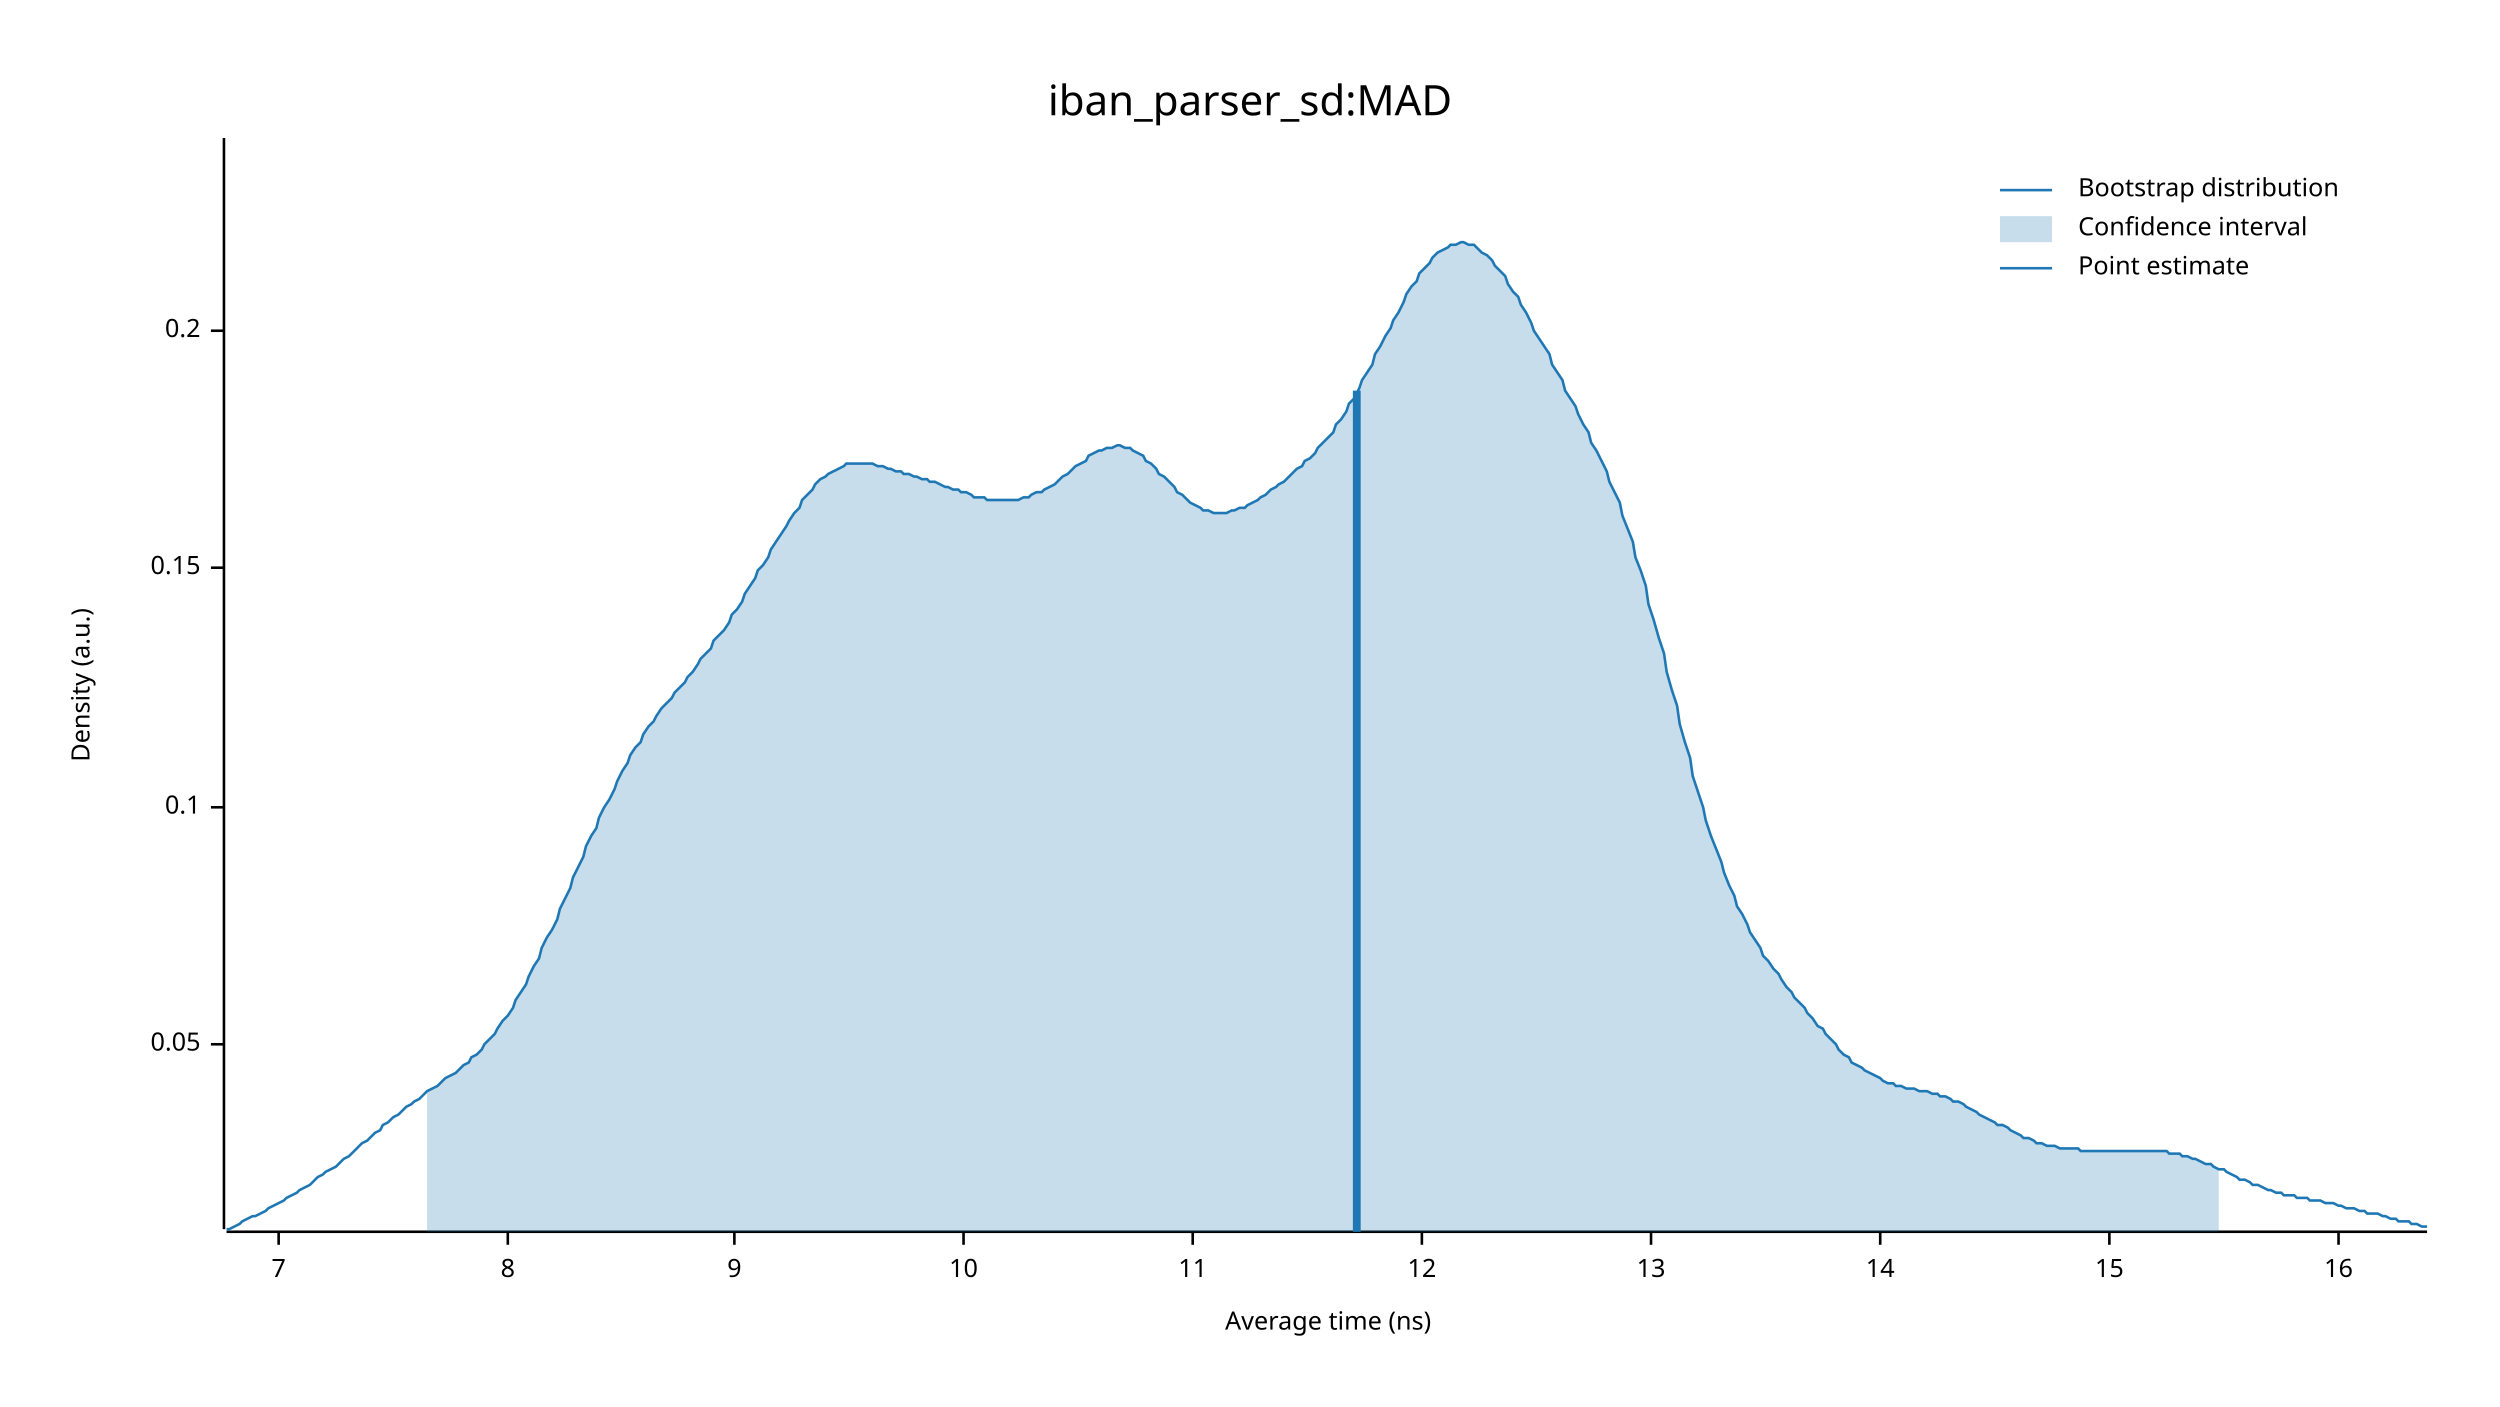
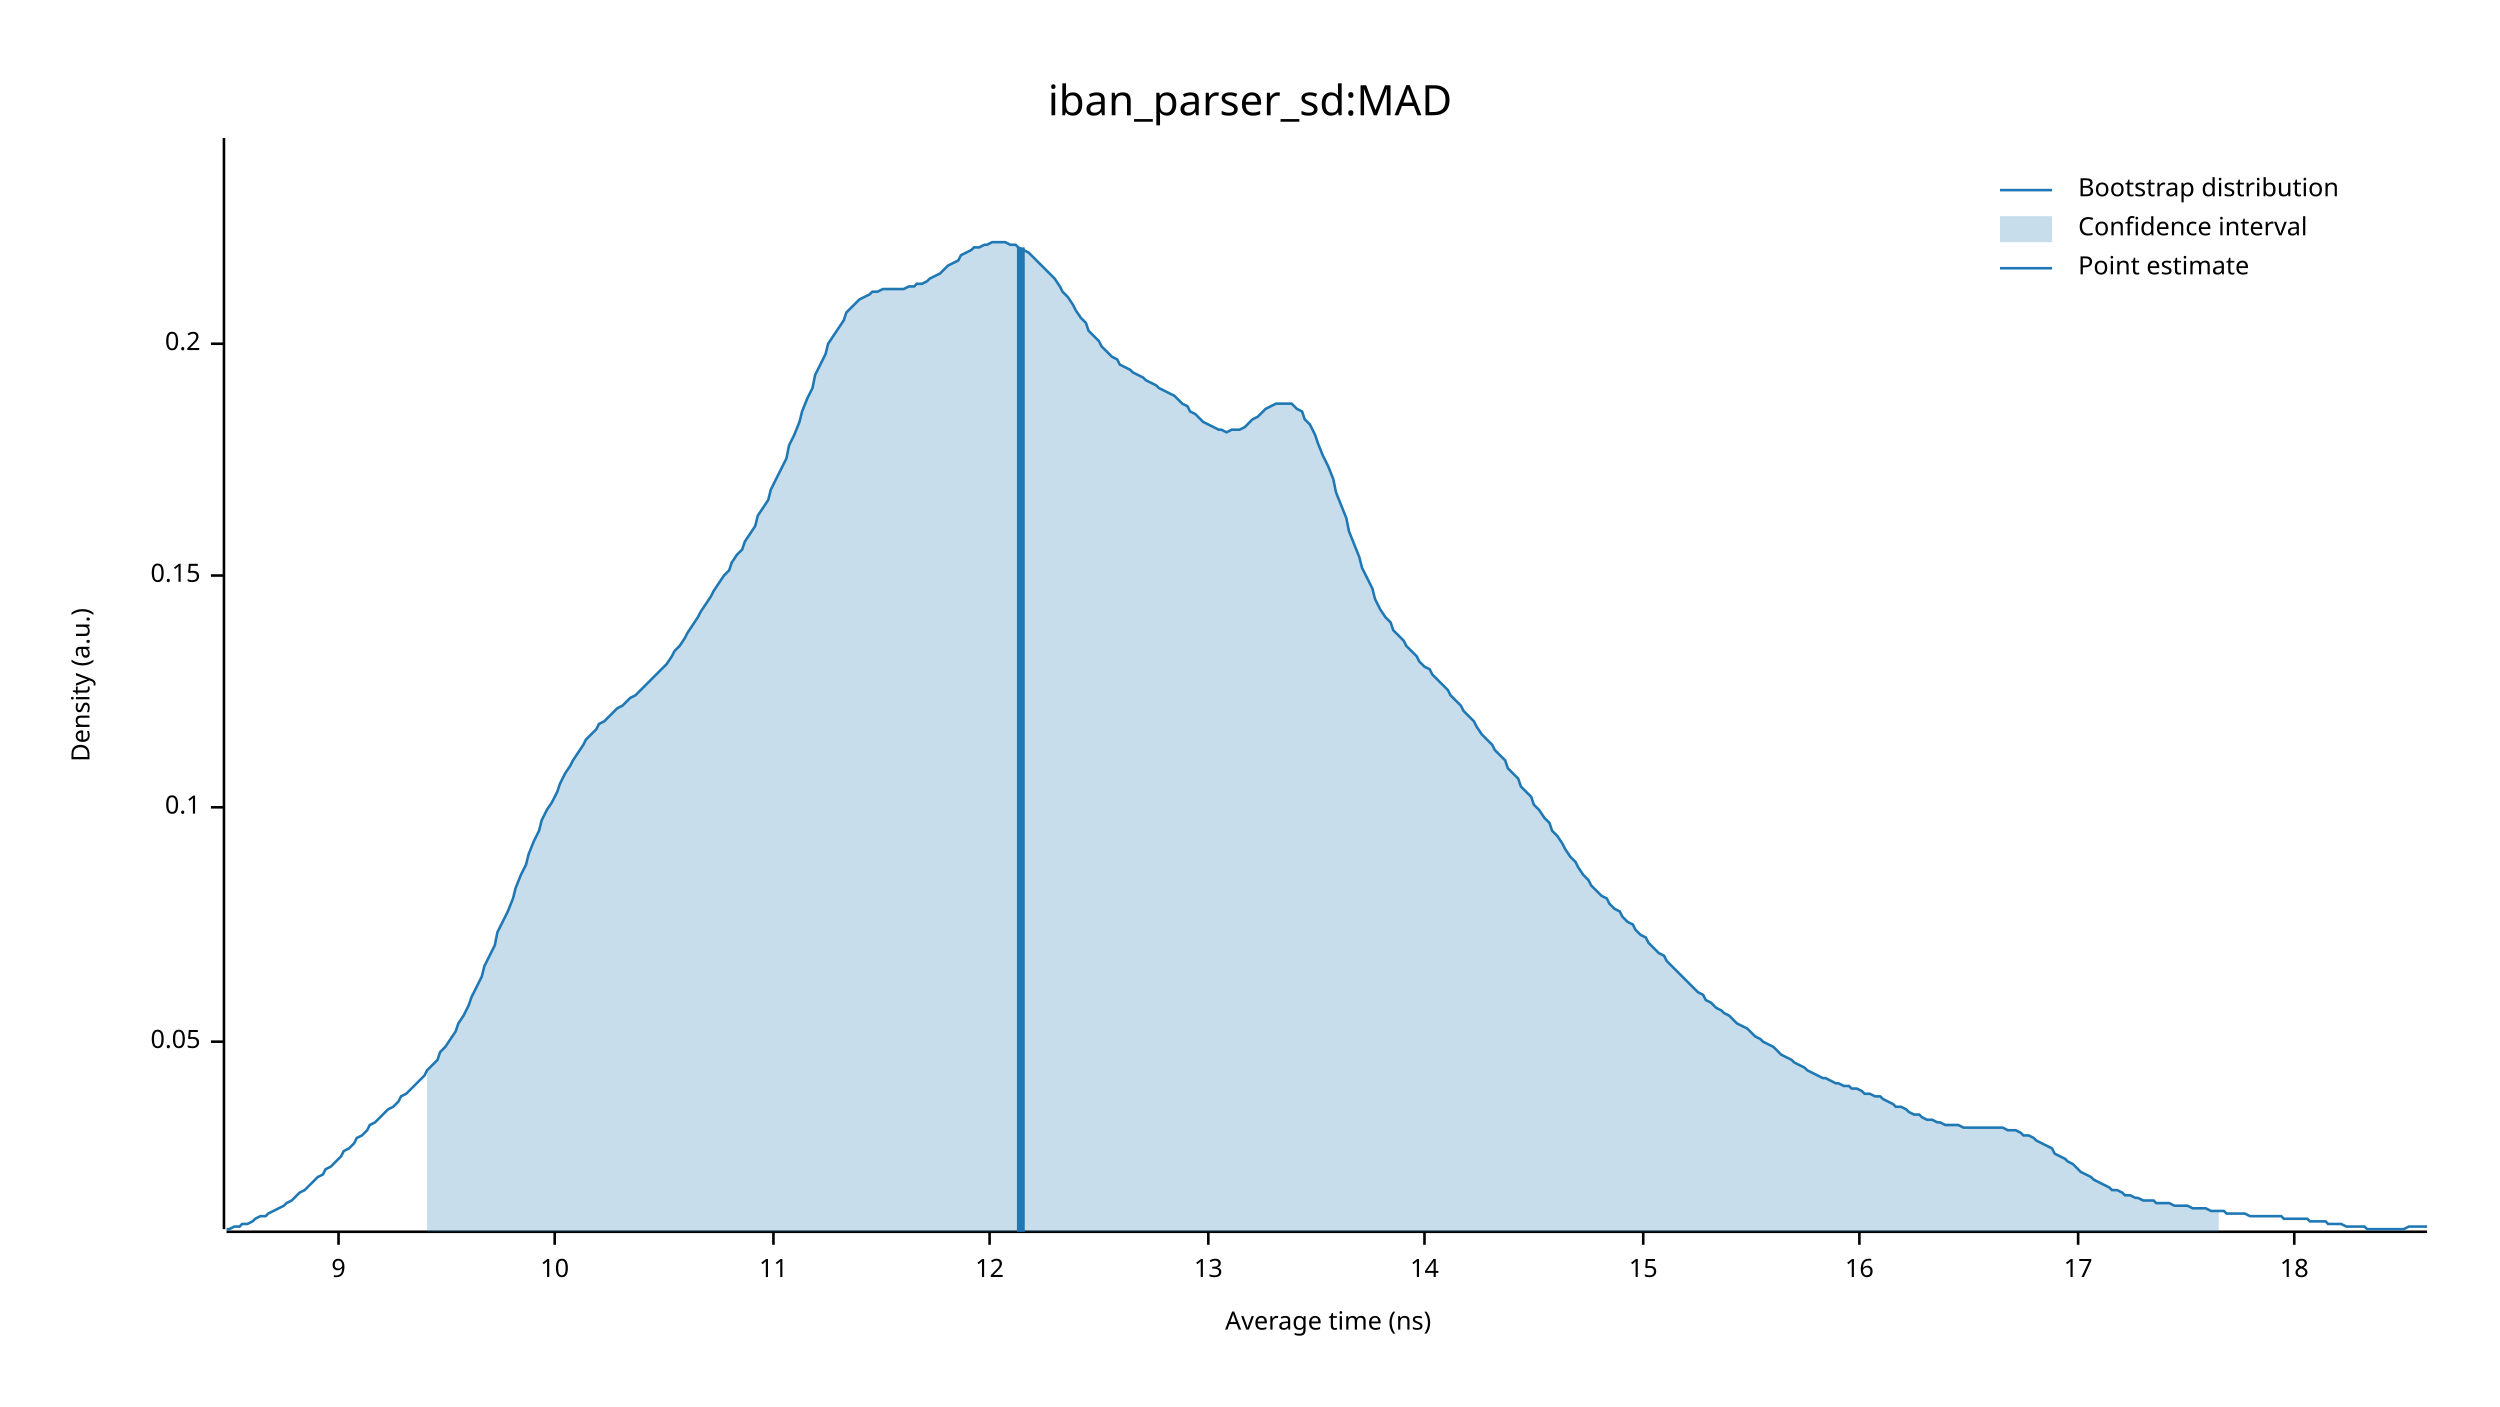
<svg xmlns="http://www.w3.org/2000/svg" width="960" height="540" viewBox="0 0 960 540">
  <text x="480" y="32" dy="0.76em" text-anchor="middle" font-family="sans-serif" font-size="16.129" opacity="1" fill="#000000">
iban_parser_sd:MAD
</text>
  <text x="27" y="263" dy="0.76em" text-anchor="middle" font-family="sans-serif" font-size="9.677" opacity="1" fill="#000000" transform="rotate(270, 27, 263)">
Density (a.u.)
</text>
  <text x="510" y="513" dy="-0.5ex" text-anchor="middle" font-family="sans-serif" font-size="9.677" opacity="1" fill="#000000">
Average time (ns)
</text>
  <polyline fill="none" opacity="1" stroke="#000000" stroke-width="1" points="86,53 86,472 " />
-   <text x="77" y="401" dy="0.5ex" text-anchor="end" font-family="sans-serif" font-size="9.677" opacity="1" fill="#000000">
+   <text x="77" y="400" dy="0.5ex" text-anchor="end" font-family="sans-serif" font-size="9.677" opacity="1" fill="#000000">
0.05
</text>
-   <polyline fill="none" opacity="1" stroke="#000000" stroke-width="1" points="81,401 86,401 " />
+   <polyline fill="none" opacity="1" stroke="#000000" stroke-width="1" points="81,400 86,400 " />
  <text x="77" y="310" dy="0.5ex" text-anchor="end" font-family="sans-serif" font-size="9.677" opacity="1" fill="#000000">
0.1
</text>
  <polyline fill="none" opacity="1" stroke="#000000" stroke-width="1" points="81,310 86,310 " />
-   <text x="77" y="218" dy="0.5ex" text-anchor="end" font-family="sans-serif" font-size="9.677" opacity="1" fill="#000000">
+   <text x="77" y="221" dy="0.5ex" text-anchor="end" font-family="sans-serif" font-size="9.677" opacity="1" fill="#000000">
0.15
</text>
-   <polyline fill="none" opacity="1" stroke="#000000" stroke-width="1" points="81,218 86,218 " />
-   <text x="77" y="127" dy="0.5ex" text-anchor="end" font-family="sans-serif" font-size="9.677" opacity="1" fill="#000000">
+   <polyline fill="none" opacity="1" stroke="#000000" stroke-width="1" points="81,221 86,221 " />
+   <text x="77" y="132" dy="0.5ex" text-anchor="end" font-family="sans-serif" font-size="9.677" opacity="1" fill="#000000">
0.2
</text>
-   <polyline fill="none" opacity="1" stroke="#000000" stroke-width="1" points="81,127 86,127 " />
+   <polyline fill="none" opacity="1" stroke="#000000" stroke-width="1" points="81,132 86,132 " />
  <polyline fill="none" opacity="1" stroke="#000000" stroke-width="1" points="87,473 932,473 " />
-   <text x="107" y="483" dy="0.76em" text-anchor="middle" font-family="sans-serif" font-size="9.677" opacity="1" fill="#000000">
- 7
- </text>
-   <polyline fill="none" opacity="1" stroke="#000000" stroke-width="1" points="107,473 107,478 " />
-   <text x="195" y="483" dy="0.76em" text-anchor="middle" font-family="sans-serif" font-size="9.677" opacity="1" fill="#000000">
- 8
- </text>
-   <polyline fill="none" opacity="1" stroke="#000000" stroke-width="1" points="195,473 195,478 " />
-   <text x="282" y="483" dy="0.76em" text-anchor="middle" font-family="sans-serif" font-size="9.677" opacity="1" fill="#000000">
+   <text x="130" y="483" dy="0.76em" text-anchor="middle" font-family="sans-serif" font-size="9.677" opacity="1" fill="#000000">
9
</text>
-   <polyline fill="none" opacity="1" stroke="#000000" stroke-width="1" points="282,473 282,478 " />
-   <text x="370" y="483" dy="0.76em" text-anchor="middle" font-family="sans-serif" font-size="9.677" opacity="1" fill="#000000">
+   <polyline fill="none" opacity="1" stroke="#000000" stroke-width="1" points="130,473 130,478 " />
+   <text x="213" y="483" dy="0.76em" text-anchor="middle" font-family="sans-serif" font-size="9.677" opacity="1" fill="#000000">
10
</text>
-   <polyline fill="none" opacity="1" stroke="#000000" stroke-width="1" points="370,473 370,478 " />
-   <text x="458" y="483" dy="0.76em" text-anchor="middle" font-family="sans-serif" font-size="9.677" opacity="1" fill="#000000">
+   <polyline fill="none" opacity="1" stroke="#000000" stroke-width="1" points="213,473 213,478 " />
+   <text x="297" y="483" dy="0.76em" text-anchor="middle" font-family="sans-serif" font-size="9.677" opacity="1" fill="#000000">
11
</text>
-   <polyline fill="none" opacity="1" stroke="#000000" stroke-width="1" points="458,473 458,478 " />
-   <text x="546" y="483" dy="0.76em" text-anchor="middle" font-family="sans-serif" font-size="9.677" opacity="1" fill="#000000">
+   <polyline fill="none" opacity="1" stroke="#000000" stroke-width="1" points="297,473 297,478 " />
+   <text x="380" y="483" dy="0.76em" text-anchor="middle" font-family="sans-serif" font-size="9.677" opacity="1" fill="#000000">
12
</text>
-   <polyline fill="none" opacity="1" stroke="#000000" stroke-width="1" points="546,473 546,478 " />
-   <text x="634" y="483" dy="0.76em" text-anchor="middle" font-family="sans-serif" font-size="9.677" opacity="1" fill="#000000">
+   <polyline fill="none" opacity="1" stroke="#000000" stroke-width="1" points="380,473 380,478 " />
+   <text x="464" y="483" dy="0.76em" text-anchor="middle" font-family="sans-serif" font-size="9.677" opacity="1" fill="#000000">
13
</text>
-   <polyline fill="none" opacity="1" stroke="#000000" stroke-width="1" points="634,473 634,478 " />
-   <text x="722" y="483" dy="0.76em" text-anchor="middle" font-family="sans-serif" font-size="9.677" opacity="1" fill="#000000">
+   <polyline fill="none" opacity="1" stroke="#000000" stroke-width="1" points="464,473 464,478 " />
+   <text x="547" y="483" dy="0.76em" text-anchor="middle" font-family="sans-serif" font-size="9.677" opacity="1" fill="#000000">
14
</text>
-   <polyline fill="none" opacity="1" stroke="#000000" stroke-width="1" points="722,473 722,478 " />
-   <text x="810" y="483" dy="0.76em" text-anchor="middle" font-family="sans-serif" font-size="9.677" opacity="1" fill="#000000">
+   <polyline fill="none" opacity="1" stroke="#000000" stroke-width="1" points="547,473 547,478 " />
+   <text x="631" y="483" dy="0.76em" text-anchor="middle" font-family="sans-serif" font-size="9.677" opacity="1" fill="#000000">
15
</text>
-   <polyline fill="none" opacity="1" stroke="#000000" stroke-width="1" points="810,473 810,478 " />
-   <text x="898" y="483" dy="0.76em" text-anchor="middle" font-family="sans-serif" font-size="9.677" opacity="1" fill="#000000">
+   <polyline fill="none" opacity="1" stroke="#000000" stroke-width="1" points="631,473 631,478 " />
+   <text x="714" y="483" dy="0.76em" text-anchor="middle" font-family="sans-serif" font-size="9.677" opacity="1" fill="#000000">
16
</text>
-   <polyline fill="none" opacity="1" stroke="#000000" stroke-width="1" points="898,473 898,478 " />
-   <polyline fill="none" opacity="1" stroke="#1F78B4" stroke-width="1" points="87,472 88,472 90,471 92,470 93,469 95,468 97,467 98,467 100,466 102,465 103,464 105,463 107,462 109,461 110,460 112,459 114,458 115,457 117,456 119,455 120,454 122,452 124,451 125,450 127,449 129,448 131,446 132,445 134,444 136,442 137,441 139,439 141,438 142,437 144,435 146,434 147,432 149,431 151,429 153,428 154,427 156,425 158,424 159,423 161,422 163,420 164,419 166,418 168,417 169,416 171,414 173,413 175,412 176,411 178,409 180,408 181,406 183,405 185,403 186,401 188,399 190,397 191,395 193,392 195,390 197,387 198,384 200,381 202,378 203,375 205,371 207,368 208,364 210,360 212,357 214,353 215,349 217,345 219,341 220,337 222,333 224,329 225,325 227,321 229,318 230,314 232,310 234,307 236,303 237,300 239,296 241,293 242,290 244,287 246,285 247,282 249,279 251,277 252,275 254,272 256,270 258,268 259,266 261,264 263,262 264,260 266,258 268,255 269,253 271,251 273,249 274,246 276,244 278,242 280,239 281,236 283,234 285,231 286,228 288,225 290,222 291,219 293,217 295,214 296,211 298,208 300,205 302,202 303,200 305,197 307,195 308,192 310,190 312,188 313,186 315,184 317,183 318,182 320,181 322,180 324,179 325,178 327,178 329,178 330,178 332,178 334,178 335,178 337,179 339,179 341,180 342,180 344,181 346,181 347,182 349,182 351,183 352,183 354,184 356,184 357,185 359,185 361,186 363,187 364,187 366,188 368,188 369,189 371,189 373,190 374,191 376,191 378,191 379,192 381,192 383,192 385,192 386,192 388,192 390,192 391,192 393,191 395,191 396,190 398,189 400,189 401,188 403,187 405,186 407,184 408,183 410,182 412,180 413,179 415,178 417,177 418,175 420,174 422,173 423,173 425,172 427,172 429,171 430,171 432,172 434,172 435,173 437,174 439,175 440,177 442,178 444,180 445,182 447,183 449,185 451,187 452,189 454,190 456,192 457,193 459,194 461,195 462,196 464,196 466,197 468,197 469,197 471,197 473,196 474,196 476,195 478,195 479,194 481,193 483,192 484,191 486,190 488,188 490,187 491,186 493,185 495,183 496,182 498,180 500,179 501,177 503,176 505,174 506,172 508,170 510,168 512,166 513,163 515,161 517,158 518,155 520,153 522,149 523,146 525,143 527,140 528,136 530,133 532,129 534,126 535,123 537,120 539,116 540,113 542,110 544,108 545,105 547,103 549,101 550,99 552,97 554,96 556,95 557,94 559,94 561,93 562,93 564,94 566,94 567,95 569,97 571,98 573,100 574,102 576,104 578,106 579,109 581,112 583,114 584,117 586,120 588,124 589,127 591,130 593,133 595,136 596,140 598,143 600,146 601,150 603,153 605,156 606,159 608,163 610,166 611,170 613,173 615,177 617,181 618,185 620,189 622,193 623,198 625,203 627,208 628,214 630,219 632,225 633,232 635,238 637,245 639,251 640,258 642,265 644,271 645,278 647,285 649,291 650,298 652,304 654,310 655,315 657,321 659,326 661,331 662,335 664,340 666,344 667,348 669,351 671,355 672,358 674,361 676,364 677,367 679,369 681,372 683,374 684,376 686,379 688,381 689,383 691,385 693,387 694,389 696,391 698,394 700,395 701,397 703,399 705,401 706,403 708,405 710,406 711,408 713,409 715,410 716,411 718,412 720,413 722,414 723,415 725,416 727,416 728,417 730,417 732,418 733,418 735,418 737,419 738,419 740,419 742,420 744,420 745,421 747,421 749,422 750,423 752,423 754,424 755,425 757,426 759,427 760,428 762,429 764,430 766,431 767,432 769,432 771,433 772,434 774,435 776,436 777,437 779,437 781,438 782,439 784,439 786,440 788,440 789,440 791,441 793,441 794,441 796,441 798,441 799,442 801,442 803,442 804,442 806,442 808,442 810,442 811,442 813,442 815,442 816,442 818,442 820,442 821,442 823,442 825,442 827,442 828,442 830,442 832,442 833,443 835,443 837,443 838,444 840,444 842,445 843,445 845,446 847,447 849,447 850,448 852,449 854,449 855,450 857,451 859,452 860,453 862,453 864,454 865,455 867,455 869,456 871,457 872,457 874,458 876,458 877,459 879,459 881,459 882,460 884,460 886,460 887,461 889,461 891,461 893,462 894,462 896,462 898,463 899,463 901,464 903,464 904,464 906,465 908,465 909,466 911,466 913,466 915,467 916,467 918,468 920,468 921,469 923,469 925,469 926,470 928,470 930,471 932,471 " />
-   <polygon opacity="0.25" fill="#1F78B4" points="164,419 166,418 168,417 169,416 171,414 173,413 175,412 176,411 178,409 180,408 181,406 183,405 185,403 186,401 188,399 190,397 191,395 193,392 195,390 197,387 198,384 200,381 202,378 203,375 205,371 207,368 208,364 210,360 212,357 214,353 215,349 217,345 219,341 220,337 222,333 224,329 225,325 227,321 229,318 230,314 232,310 234,307 236,303 237,300 239,296 241,293 242,290 244,287 246,285 247,282 249,279 251,277 252,275 254,272 256,270 258,268 259,266 261,264 263,262 264,260 266,258 268,255 269,253 271,251 273,249 274,246 276,244 278,242 280,239 281,236 283,234 285,231 286,228 288,225 290,222 291,219 293,217 295,214 296,211 298,208 300,205 302,202 303,200 305,197 307,195 308,192 310,190 312,188 313,186 315,184 317,183 318,182 320,181 322,180 324,179 325,178 327,178 329,178 330,178 332,178 334,178 335,178 337,179 339,179 341,180 342,180 344,181 346,181 347,182 349,182 351,183 352,183 354,184 356,184 357,185 359,185 361,186 363,187 364,187 366,188 368,188 369,189 371,189 373,190 374,191 376,191 378,191 379,192 381,192 383,192 385,192 386,192 388,192 390,192 391,192 393,191 395,191 396,190 398,189 400,189 401,188 403,187 405,186 407,184 408,183 410,182 412,180 413,179 415,178 417,177 418,175 420,174 422,173 423,173 425,172 427,172 429,171 430,171 432,172 434,172 435,173 437,174 439,175 440,177 442,178 444,180 445,182 447,183 449,185 451,187 452,189 454,190 456,192 457,193 459,194 461,195 462,196 464,196 466,197 468,197 469,197 471,197 473,196 474,196 476,195 478,195 479,194 481,193 483,192 484,191 486,190 488,188 490,187 491,186 493,185 495,183 496,182 498,180 500,179 501,177 503,176 505,174 506,172 508,170 510,168 512,166 513,163 515,161 517,158 518,155 520,153 522,149 523,146 525,143 527,140 528,136 530,133 532,129 534,126 535,123 537,120 539,116 540,113 542,110 544,108 545,105 547,103 549,101 550,99 552,97 554,96 556,95 557,94 559,94 561,93 562,93 564,94 566,94 567,95 569,97 571,98 573,100 574,102 576,104 578,106 579,109 581,112 583,114 584,117 586,120 588,124 589,127 591,130 593,133 595,136 596,140 598,143 600,146 601,150 603,153 605,156 606,159 608,163 610,166 611,170 613,173 615,177 617,181 618,185 620,189 622,193 623,198 625,203 627,208 628,214 630,219 632,225 633,232 635,238 637,245 639,251 640,258 642,265 644,271 645,278 647,285 649,291 650,298 652,304 654,310 655,315 657,321 659,326 661,331 662,335 664,340 666,344 667,348 669,351 671,355 672,358 674,361 676,364 677,367 679,369 681,372 683,374 684,376 686,379 688,381 689,383 691,385 693,387 694,389 696,391 698,394 700,395 701,397 703,399 705,401 706,403 708,405 710,406 711,408 713,409 715,410 716,411 718,412 720,413 722,414 723,415 725,416 727,416 728,417 730,417 732,418 733,418 735,418 737,419 738,419 740,419 742,420 744,420 745,421 747,421 749,422 750,423 752,423 754,424 755,425 757,426 759,427 760,428 762,429 764,430 766,431 767,432 769,432 771,433 772,434 774,435 776,436 777,437 779,437 781,438 782,439 784,439 786,440 788,440 789,440 791,441 793,441 794,441 796,441 798,441 799,442 801,442 803,442 804,442 806,442 808,442 810,442 811,442 813,442 815,442 816,442 818,442 820,442 821,442 823,442 825,442 827,442 828,442 830,442 832,442 833,443 835,443 837,443 838,444 840,444 842,445 843,445 845,446 847,447 849,447 850,448 852,449 852,473 164,473 " />
-   <polyline fill="none" opacity="1" stroke="#1F78B4" stroke-width="3" points="521,473 521,150 " />
+   <polyline fill="none" opacity="1" stroke="#000000" stroke-width="1" points="714,473 714,478 " />
+   <text x="798" y="483" dy="0.76em" text-anchor="middle" font-family="sans-serif" font-size="9.677" opacity="1" fill="#000000">
+ 17
+ </text>
+   <polyline fill="none" opacity="1" stroke="#000000" stroke-width="1" points="798,473 798,478 " />
+   <text x="881" y="483" dy="0.76em" text-anchor="middle" font-family="sans-serif" font-size="9.677" opacity="1" fill="#000000">
+ 18
+ </text>
+   <polyline fill="none" opacity="1" stroke="#000000" stroke-width="1" points="881,473 881,478 " />
+   <polyline fill="none" opacity="1" stroke="#1F78B4" stroke-width="1" points="87,472 88,472 90,471 92,471 93,470 95,470 97,469 98,468 100,467 102,467 103,466 105,465 107,464 109,463 110,462 112,461 114,459 115,458 117,457 119,455 120,454 122,452 124,451 125,449 127,448 129,446 131,444 132,442 134,441 136,439 137,437 139,436 141,434 142,432 144,431 146,429 147,428 149,426 151,425 153,423 154,421 156,420 158,418 159,417 161,415 163,413 164,411 166,409 168,407 169,404 171,402 173,399 175,396 176,393 178,390 180,386 181,383 183,379 185,375 186,371 188,367 190,363 191,358 193,354 195,350 197,345 198,341 200,336 202,332 203,328 205,323 207,319 208,315 210,311 212,308 214,304 215,301 217,297 219,294 220,292 222,289 224,286 225,284 227,282 229,280 230,278 232,277 234,275 236,273 237,272 239,271 241,269 242,268 244,267 246,265 247,264 249,262 251,260 252,259 254,257 256,255 258,252 259,250 261,248 263,245 264,243 266,240 268,237 269,235 271,232 273,229 274,227 276,224 278,221 280,219 281,216 283,213 285,211 286,208 288,205 290,202 291,198 293,195 295,192 296,188 298,184 300,180 302,176 303,171 305,167 307,162 308,158 310,153 312,149 313,144 315,140 317,136 318,132 320,129 322,126 324,123 325,120 327,118 329,116 330,115 332,114 334,113 335,112 337,112 339,111 341,111 342,111 344,111 346,111 347,111 349,110 351,110 352,109 354,109 356,108 357,107 359,106 361,105 363,103 364,102 366,101 368,100 369,98 371,97 373,96 374,95 376,95 378,94 379,94 381,93 383,93 385,93 386,93 388,94 390,94 391,95 393,96 395,97 396,98 398,100 400,102 401,103 403,105 405,107 407,110 408,112 410,114 412,117 413,119 415,122 417,124 418,127 420,129 422,131 423,133 425,135 427,137 429,138 430,140 432,141 434,142 435,143 437,144 439,145 440,146 442,147 444,148 445,149 447,150 449,151 451,152 452,153 454,155 456,156 457,158 459,159 461,161 462,162 464,163 466,164 468,165 469,165 471,166 473,165 474,165 476,165 478,164 479,163 481,161 483,160 484,159 486,157 488,156 490,155 491,155 493,155 495,155 496,155 498,157 500,158 501,161 503,163 505,167 506,170 508,175 510,179 512,184 513,189 515,194 517,199 518,204 520,209 522,214 523,218 525,222 527,226 528,230 530,234 532,237 534,239 535,242 537,244 539,246 540,248 542,250 544,252 545,254 547,256 549,257 550,259 552,261 554,263 556,265 557,267 559,269 561,271 562,273 564,275 566,277 567,279 569,282 571,284 573,286 574,288 576,290 578,292 579,295 581,297 583,299 584,302 586,304 588,306 589,309 591,311 593,314 595,316 596,319 598,321 600,324 601,326 603,329 605,331 606,333 608,336 610,338 611,340 613,342 615,344 617,345 618,347 620,349 622,350 623,352 625,354 627,355 628,357 630,359 632,360 633,362 635,364 637,366 639,367 640,369 642,371 644,373 645,374 647,376 649,378 650,379 652,381 654,382 655,384 657,385 659,387 661,388 662,389 664,390 666,392 667,393 669,394 671,395 672,396 674,398 676,399 677,400 679,401 681,402 683,404 684,405 686,406 688,407 689,408 691,409 693,410 694,411 696,412 698,413 700,414 701,414 703,415 705,416 706,416 708,417 710,417 711,418 713,418 715,419 716,420 718,420 720,421 722,421 723,422 725,423 727,424 728,425 730,425 732,426 733,427 735,428 737,428 738,429 740,430 742,430 744,431 745,431 747,432 749,432 750,432 752,432 754,433 755,433 757,433 759,433 760,433 762,433 764,433 766,433 767,433 769,433 771,434 772,434 774,434 776,435 777,436 779,436 781,437 782,438 784,439 786,440 788,441 789,443 791,444 793,445 794,446 796,447 798,449 799,450 801,451 803,452 804,453 806,454 808,455 810,456 811,457 813,457 815,458 816,459 818,459 820,460 821,460 823,461 825,461 827,461 828,462 830,462 832,462 833,462 835,463 837,463 838,463 840,463 842,464 843,464 845,464 847,464 849,465 850,465 852,465 854,465 855,466 857,466 859,466 860,466 862,466 864,467 865,467 867,467 869,467 871,467 872,467 874,467 876,467 877,468 879,468 881,468 882,468 884,468 886,468 887,469 889,469 891,469 893,469 894,470 896,470 898,470 899,470 901,471 903,471 904,471 906,471 908,471 909,472 911,472 913,472 915,472 916,472 918,472 920,472 921,472 923,472 925,471 926,471 928,471 930,471 932,471 " />
+   <polygon opacity="0.25" fill="#1F78B4" points="164,411 166,409 168,407 169,404 171,402 173,399 175,396 176,393 178,390 180,386 181,383 183,379 185,375 186,371 188,367 190,363 191,358 193,354 195,350 197,345 198,341 200,336 202,332 203,328 205,323 207,319 208,315 210,311 212,308 214,304 215,301 217,297 219,294 220,292 222,289 224,286 225,284 227,282 229,280 230,278 232,277 234,275 236,273 237,272 239,271 241,269 242,268 244,267 246,265 247,264 249,262 251,260 252,259 254,257 256,255 258,252 259,250 261,248 263,245 264,243 266,240 268,237 269,235 271,232 273,229 274,227 276,224 278,221 280,219 281,216 283,213 285,211 286,208 288,205 290,202 291,198 293,195 295,192 296,188 298,184 300,180 302,176 303,171 305,167 307,162 308,158 310,153 312,149 313,144 315,140 317,136 318,132 320,129 322,126 324,123 325,120 327,118 329,116 330,115 332,114 334,113 335,112 337,112 339,111 341,111 342,111 344,111 346,111 347,111 349,110 351,110 352,109 354,109 356,108 357,107 359,106 361,105 363,103 364,102 366,101 368,100 369,98 371,97 373,96 374,95 376,95 378,94 379,94 381,93 383,93 385,93 386,93 388,94 390,94 391,95 393,96 395,97 396,98 398,100 400,102 401,103 403,105 405,107 407,110 408,112 410,114 412,117 413,119 415,122 417,124 418,127 420,129 422,131 423,133 425,135 427,137 429,138 430,140 432,141 434,142 435,143 437,144 439,145 440,146 442,147 444,148 445,149 447,150 449,151 451,152 452,153 454,155 456,156 457,158 459,159 461,161 462,162 464,163 466,164 468,165 469,165 471,166 473,165 474,165 476,165 478,164 479,163 481,161 483,160 484,159 486,157 488,156 490,155 491,155 493,155 495,155 496,155 498,157 500,158 501,161 503,163 505,167 506,170 508,175 510,179 512,184 513,189 515,194 517,199 518,204 520,209 522,214 523,218 525,222 527,226 528,230 530,234 532,237 534,239 535,242 537,244 539,246 540,248 542,250 544,252 545,254 547,256 549,257 550,259 552,261 554,263 556,265 557,267 559,269 561,271 562,273 564,275 566,277 567,279 569,282 571,284 573,286 574,288 576,290 578,292 579,295 581,297 583,299 584,302 586,304 588,306 589,309 591,311 593,314 595,316 596,319 598,321 600,324 601,326 603,329 605,331 606,333 608,336 610,338 611,340 613,342 615,344 617,345 618,347 620,349 622,350 623,352 625,354 627,355 628,357 630,359 632,360 633,362 635,364 637,366 639,367 640,369 642,371 644,373 645,374 647,376 649,378 650,379 652,381 654,382 655,384 657,385 659,387 661,388 662,389 664,390 666,392 667,393 669,394 671,395 672,396 674,398 676,399 677,400 679,401 681,402 683,404 684,405 686,406 688,407 689,408 691,409 693,410 694,411 696,412 698,413 700,414 701,414 703,415 705,416 706,416 708,417 710,417 711,418 713,418 715,419 716,420 718,420 720,421 722,421 723,422 725,423 727,424 728,425 730,425 732,426 733,427 735,428 737,428 738,429 740,430 742,430 744,431 745,431 747,432 749,432 750,432 752,432 754,433 755,433 757,433 759,433 760,433 762,433 764,433 766,433 767,433 769,433 771,434 772,434 774,434 776,435 777,436 779,436 781,437 782,438 784,439 786,440 788,441 789,443 791,444 793,445 794,446 796,447 798,449 799,450 801,451 803,452 804,453 806,454 808,455 810,456 811,457 813,457 815,458 816,459 818,459 820,460 821,460 823,461 825,461 827,461 828,462 830,462 832,462 833,462 835,463 837,463 838,463 840,463 842,464 843,464 845,464 847,464 849,465 850,465 852,465 852,473 164,473 " />
+   <polyline fill="none" opacity="1" stroke="#1F78B4" stroke-width="3" points="392,473 392,95 " />
  <text x="798" y="68" dy="0.76em" text-anchor="start" font-family="sans-serif" font-size="9.677" opacity="1" fill="#000000">
Bootstrap distribution
</text>
  <text x="798" y="83" dy="0.76em" text-anchor="start" font-family="sans-serif" font-size="9.677" opacity="1" fill="#000000">
Confidence interval
</text>
  <text x="798" y="98" dy="0.76em" text-anchor="start" font-family="sans-serif" font-size="9.677" opacity="1" fill="#000000">
Point estimate
</text>
  <polyline fill="none" opacity="1" stroke="#1F78B4" stroke-width="1" points="768,73 788,73 " />
  <rect x="768" y="83" width="20" height="10" opacity="0.25" fill="#1F78B4" stroke="none" />
  <polyline fill="none" opacity="1" stroke="#1F78B4" stroke-width="1" points="768,103 788,103 " />
</svg>
